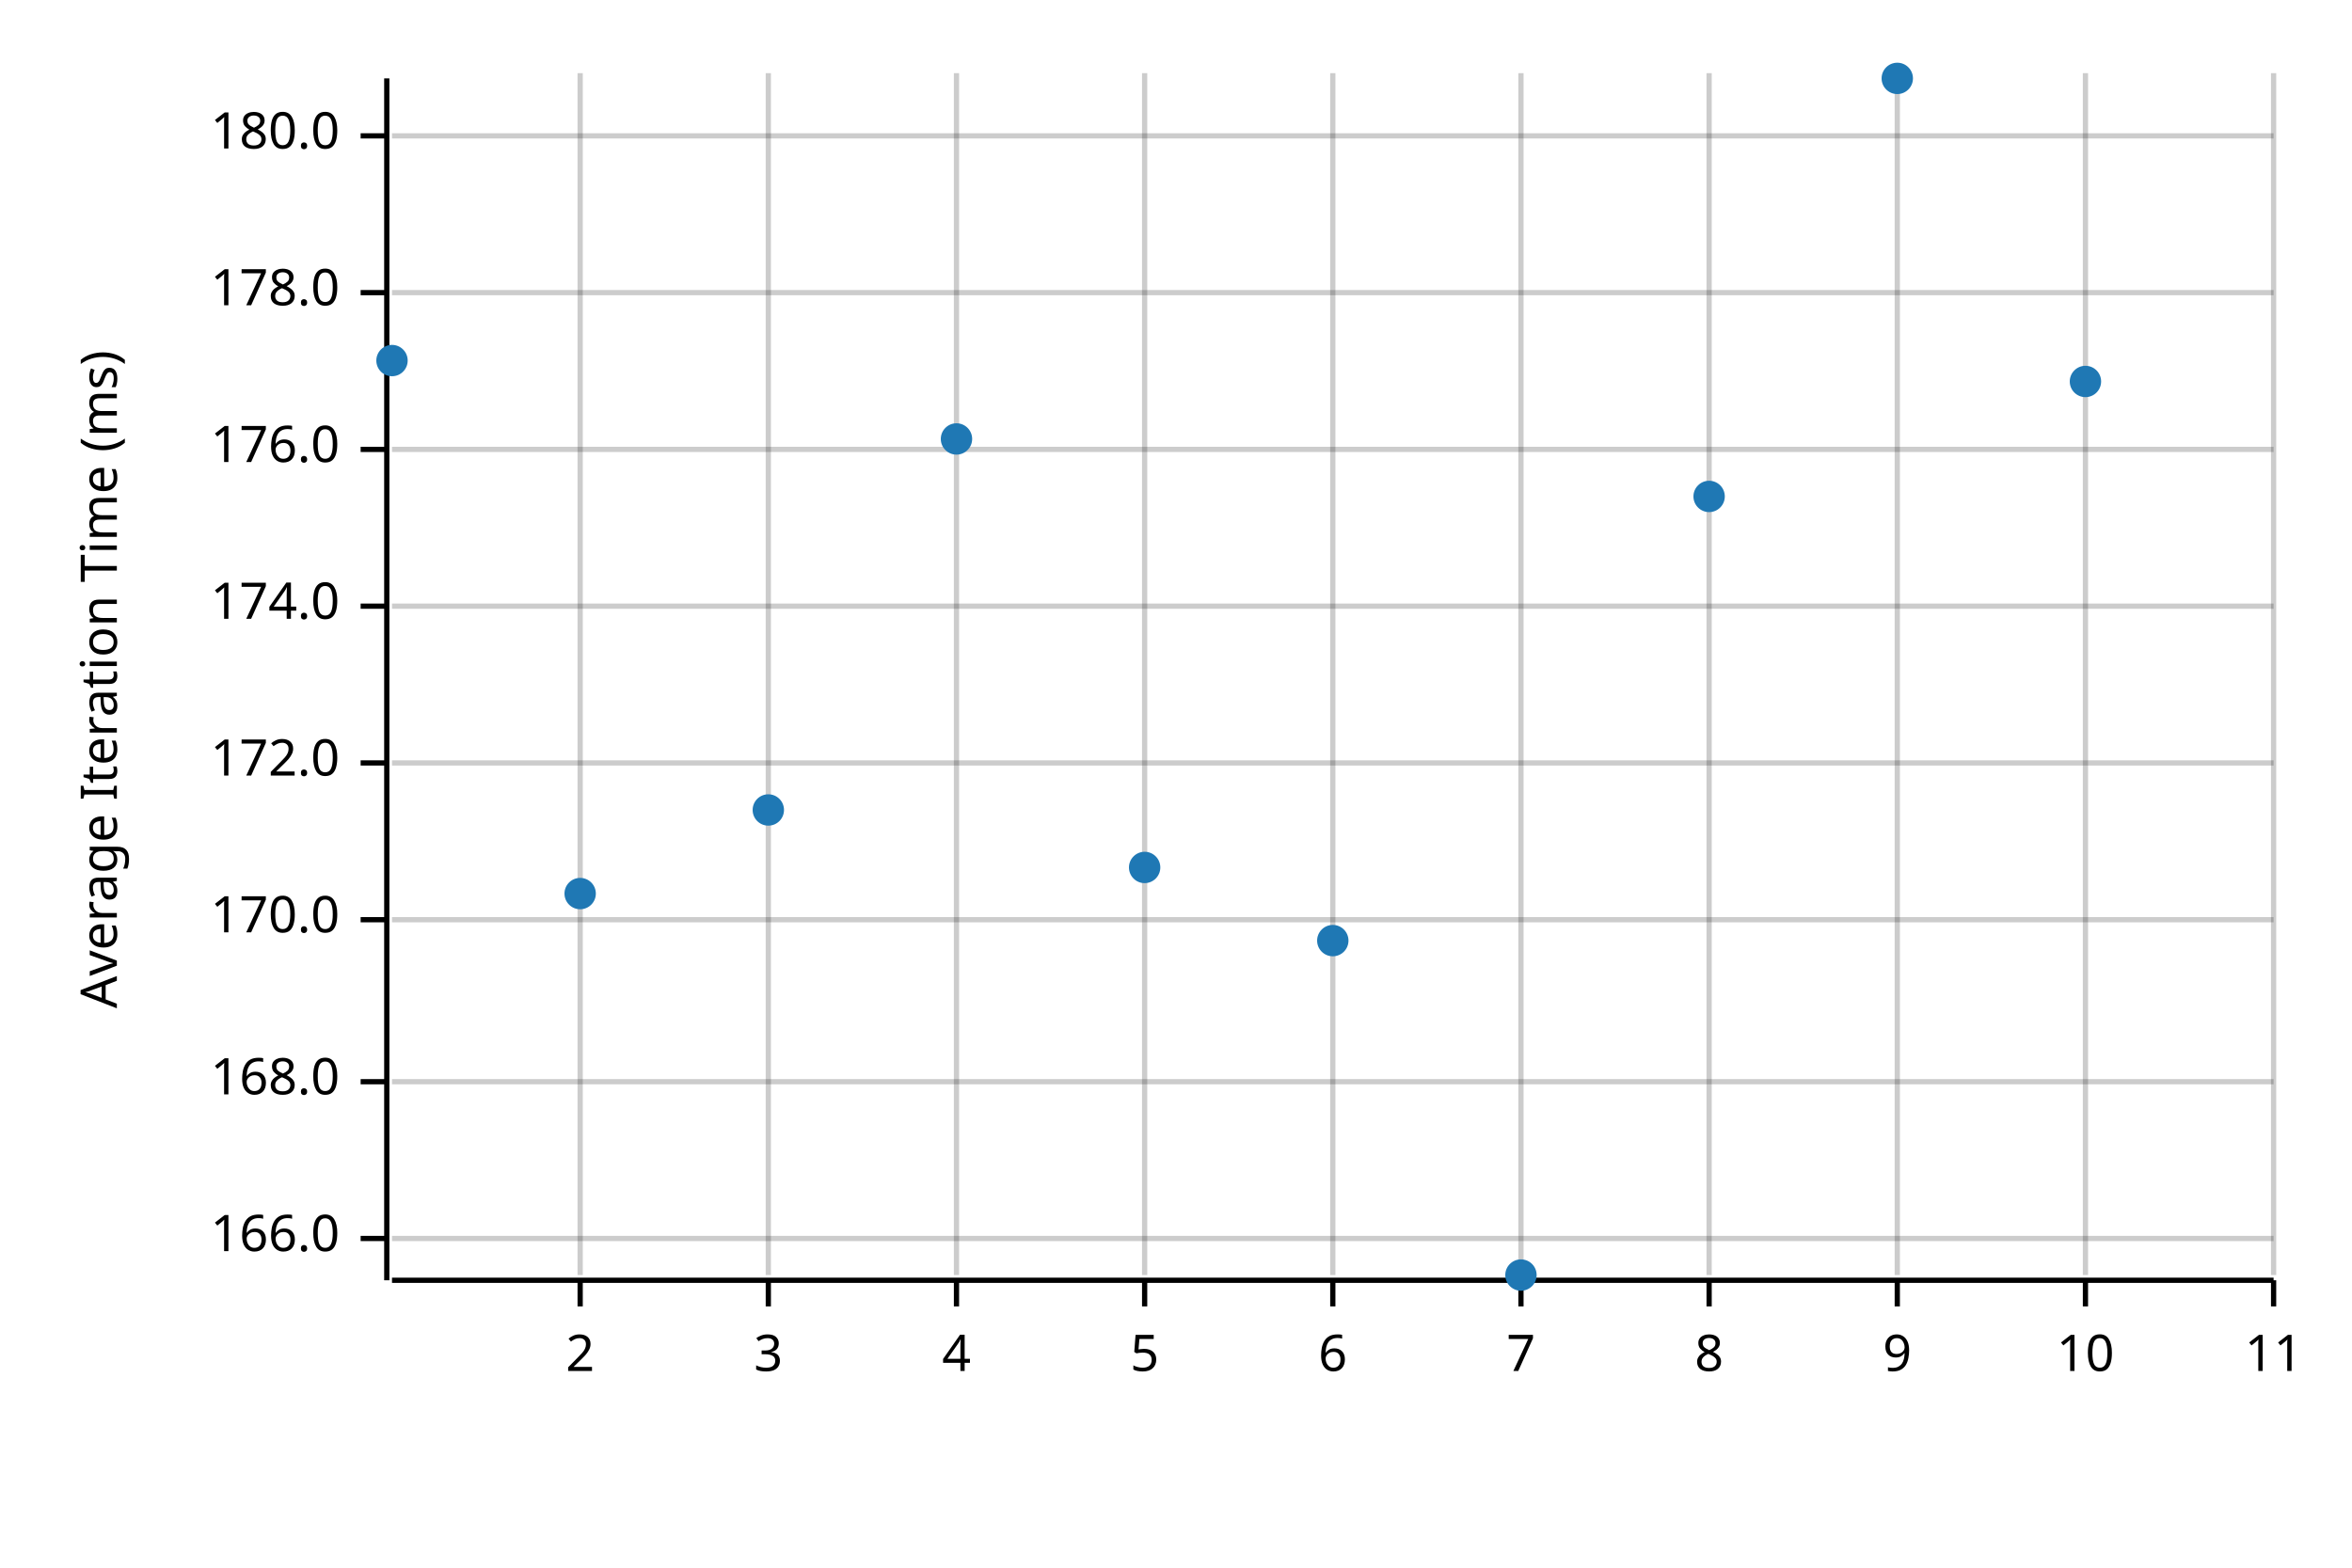
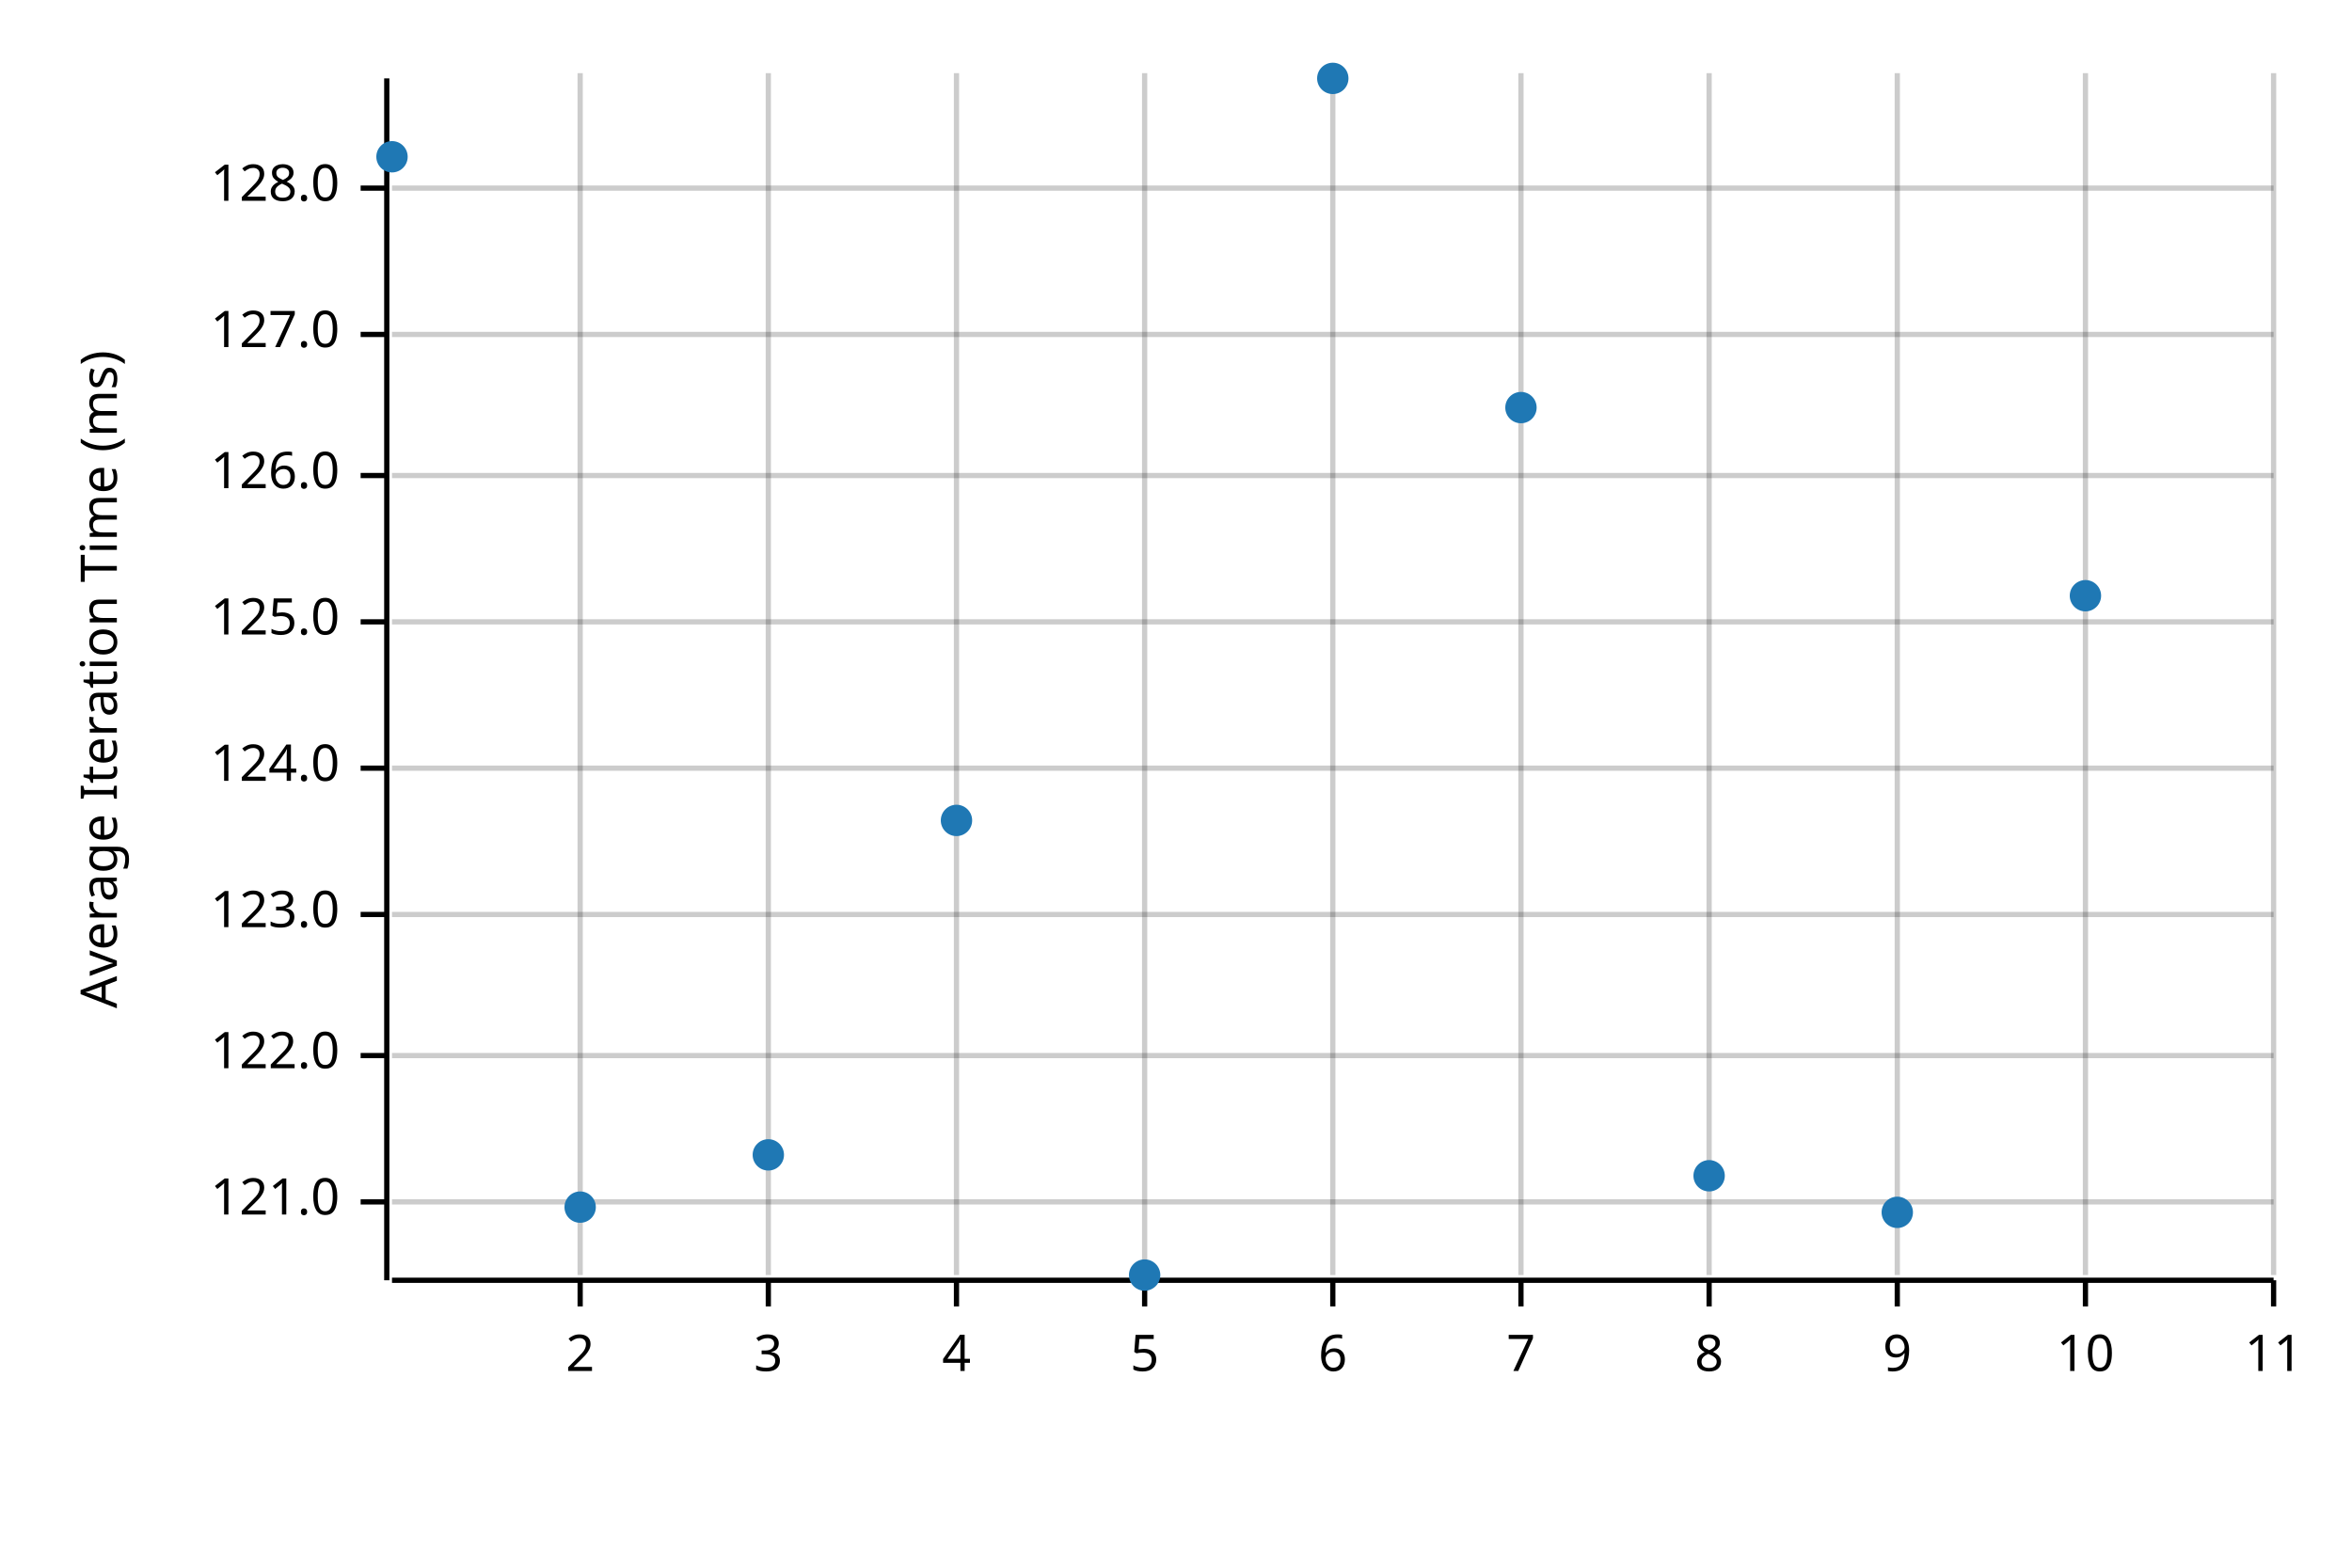
<svg xmlns="http://www.w3.org/2000/svg" width="450" height="300" viewBox="0 0 450 300">
  <text x="15" y="130" dy="0.76em" text-anchor="middle" font-family="sans-serif" font-size="9.677" opacity="1" fill="#000000" transform="rotate(270, 15, 130)">
Average Iteration Time (ms)
</text>
  <line opacity="0.2" stroke="#000000" stroke-width="1" x1="111" y1="244" x2="111" y2="14" />
  <line opacity="0.2" stroke="#000000" stroke-width="1" x1="147" y1="244" x2="147" y2="14" />
  <line opacity="0.2" stroke="#000000" stroke-width="1" x1="183" y1="244" x2="183" y2="14" />
  <line opacity="0.2" stroke="#000000" stroke-width="1" x1="219" y1="244" x2="219" y2="14" />
  <line opacity="0.2" stroke="#000000" stroke-width="1" x1="255" y1="244" x2="255" y2="14" />
  <line opacity="0.2" stroke="#000000" stroke-width="1" x1="291" y1="244" x2="291" y2="14" />
  <line opacity="0.2" stroke="#000000" stroke-width="1" x1="327" y1="244" x2="327" y2="14" />
  <line opacity="0.2" stroke="#000000" stroke-width="1" x1="363" y1="244" x2="363" y2="14" />
  <line opacity="0.2" stroke="#000000" stroke-width="1" x1="399" y1="244" x2="399" y2="14" />
  <line opacity="0.2" stroke="#000000" stroke-width="1" x1="435" y1="244" x2="435" y2="14" />
-   <line opacity="0.2" stroke="#000000" stroke-width="1" x1="75" y1="237" x2="435" y2="237" />
-   <line opacity="0.2" stroke="#000000" stroke-width="1" x1="75" y1="207" x2="435" y2="207" />
-   <line opacity="0.2" stroke="#000000" stroke-width="1" x1="75" y1="176" x2="435" y2="176" />
-   <line opacity="0.2" stroke="#000000" stroke-width="1" x1="75" y1="146" x2="435" y2="146" />
-   <line opacity="0.2" stroke="#000000" stroke-width="1" x1="75" y1="116" x2="435" y2="116" />
-   <line opacity="0.2" stroke="#000000" stroke-width="1" x1="75" y1="86" x2="435" y2="86" />
-   <line opacity="0.2" stroke="#000000" stroke-width="1" x1="75" y1="56" x2="435" y2="56" />
-   <line opacity="0.2" stroke="#000000" stroke-width="1" x1="75" y1="26" x2="435" y2="26" />
+   <line opacity="0.2" stroke="#000000" stroke-width="1" x1="75" y1="230" x2="435" y2="230" />
+   <line opacity="0.2" stroke="#000000" stroke-width="1" x1="75" y1="202" x2="435" y2="202" />
+   <line opacity="0.2" stroke="#000000" stroke-width="1" x1="75" y1="175" x2="435" y2="175" />
+   <line opacity="0.2" stroke="#000000" stroke-width="1" x1="75" y1="147" x2="435" y2="147" />
+   <line opacity="0.2" stroke="#000000" stroke-width="1" x1="75" y1="119" x2="435" y2="119" />
+   <line opacity="0.2" stroke="#000000" stroke-width="1" x1="75" y1="91" x2="435" y2="91" />
+   <line opacity="0.2" stroke="#000000" stroke-width="1" x1="75" y1="64" x2="435" y2="64" />
+   <line opacity="0.2" stroke="#000000" stroke-width="1" x1="75" y1="36" x2="435" y2="36" />
  <polyline fill="none" opacity="1" stroke="#000000" stroke-width="1" points="74,15 74,245 " />
-   <text x="65" y="237" dy="0.5ex" text-anchor="end" font-family="sans-serif" font-size="9.677" opacity="1" fill="#000000">
- 166.0
+   <text x="65" y="230" dy="0.5ex" text-anchor="end" font-family="sans-serif" font-size="9.677" opacity="1" fill="#000000">
+ 121.0
</text>
-   <polyline fill="none" opacity="1" stroke="#000000" stroke-width="1" points="69,237 74,237 " />
-   <text x="65" y="207" dy="0.5ex" text-anchor="end" font-family="sans-serif" font-size="9.677" opacity="1" fill="#000000">
- 168.0
+   <polyline fill="none" opacity="1" stroke="#000000" stroke-width="1" points="69,230 74,230 " />
+   <text x="65" y="202" dy="0.5ex" text-anchor="end" font-family="sans-serif" font-size="9.677" opacity="1" fill="#000000">
+ 122.0
</text>
-   <polyline fill="none" opacity="1" stroke="#000000" stroke-width="1" points="69,207 74,207 " />
-   <text x="65" y="176" dy="0.5ex" text-anchor="end" font-family="sans-serif" font-size="9.677" opacity="1" fill="#000000">
- 170.0
+   <polyline fill="none" opacity="1" stroke="#000000" stroke-width="1" points="69,202 74,202 " />
+   <text x="65" y="175" dy="0.5ex" text-anchor="end" font-family="sans-serif" font-size="9.677" opacity="1" fill="#000000">
+ 123.0
</text>
-   <polyline fill="none" opacity="1" stroke="#000000" stroke-width="1" points="69,176 74,176 " />
-   <text x="65" y="146" dy="0.5ex" text-anchor="end" font-family="sans-serif" font-size="9.677" opacity="1" fill="#000000">
- 172.0
+   <polyline fill="none" opacity="1" stroke="#000000" stroke-width="1" points="69,175 74,175 " />
+   <text x="65" y="147" dy="0.5ex" text-anchor="end" font-family="sans-serif" font-size="9.677" opacity="1" fill="#000000">
+ 124.0
</text>
-   <polyline fill="none" opacity="1" stroke="#000000" stroke-width="1" points="69,146 74,146 " />
-   <text x="65" y="116" dy="0.5ex" text-anchor="end" font-family="sans-serif" font-size="9.677" opacity="1" fill="#000000">
- 174.0
+   <polyline fill="none" opacity="1" stroke="#000000" stroke-width="1" points="69,147 74,147 " />
+   <text x="65" y="119" dy="0.5ex" text-anchor="end" font-family="sans-serif" font-size="9.677" opacity="1" fill="#000000">
+ 125.0
</text>
-   <polyline fill="none" opacity="1" stroke="#000000" stroke-width="1" points="69,116 74,116 " />
-   <text x="65" y="86" dy="0.5ex" text-anchor="end" font-family="sans-serif" font-size="9.677" opacity="1" fill="#000000">
- 176.0
+   <polyline fill="none" opacity="1" stroke="#000000" stroke-width="1" points="69,119 74,119 " />
+   <text x="65" y="91" dy="0.5ex" text-anchor="end" font-family="sans-serif" font-size="9.677" opacity="1" fill="#000000">
+ 126.0
</text>
-   <polyline fill="none" opacity="1" stroke="#000000" stroke-width="1" points="69,86 74,86 " />
-   <text x="65" y="56" dy="0.5ex" text-anchor="end" font-family="sans-serif" font-size="9.677" opacity="1" fill="#000000">
- 178.0
+   <polyline fill="none" opacity="1" stroke="#000000" stroke-width="1" points="69,91 74,91 " />
+   <text x="65" y="64" dy="0.5ex" text-anchor="end" font-family="sans-serif" font-size="9.677" opacity="1" fill="#000000">
+ 127.0
</text>
-   <polyline fill="none" opacity="1" stroke="#000000" stroke-width="1" points="69,56 74,56 " />
-   <text x="65" y="26" dy="0.5ex" text-anchor="end" font-family="sans-serif" font-size="9.677" opacity="1" fill="#000000">
- 180.0
+   <polyline fill="none" opacity="1" stroke="#000000" stroke-width="1" points="69,64 74,64 " />
+   <text x="65" y="36" dy="0.5ex" text-anchor="end" font-family="sans-serif" font-size="9.677" opacity="1" fill="#000000">
+ 128.0
</text>
-   <polyline fill="none" opacity="1" stroke="#000000" stroke-width="1" points="69,26 74,26 " />
+   <polyline fill="none" opacity="1" stroke="#000000" stroke-width="1" points="69,36 74,36 " />
  <polyline fill="none" opacity="1" stroke="#000000" stroke-width="1" points="75,245 435,245 " />
  <text x="111" y="255" dy="0.76em" text-anchor="middle" font-family="sans-serif" font-size="9.677" opacity="1" fill="#000000">
2
</text>
  <polyline fill="none" opacity="1" stroke="#000000" stroke-width="1" points="111,245 111,250 " />
  <text x="147" y="255" dy="0.76em" text-anchor="middle" font-family="sans-serif" font-size="9.677" opacity="1" fill="#000000">
3
</text>
  <polyline fill="none" opacity="1" stroke="#000000" stroke-width="1" points="147,245 147,250 " />
  <text x="183" y="255" dy="0.76em" text-anchor="middle" font-family="sans-serif" font-size="9.677" opacity="1" fill="#000000">
4
</text>
  <polyline fill="none" opacity="1" stroke="#000000" stroke-width="1" points="183,245 183,250 " />
  <text x="219" y="255" dy="0.76em" text-anchor="middle" font-family="sans-serif" font-size="9.677" opacity="1" fill="#000000">
5
</text>
  <polyline fill="none" opacity="1" stroke="#000000" stroke-width="1" points="219,245 219,250 " />
  <text x="255" y="255" dy="0.76em" text-anchor="middle" font-family="sans-serif" font-size="9.677" opacity="1" fill="#000000">
6
</text>
  <polyline fill="none" opacity="1" stroke="#000000" stroke-width="1" points="255,245 255,250 " />
  <text x="291" y="255" dy="0.76em" text-anchor="middle" font-family="sans-serif" font-size="9.677" opacity="1" fill="#000000">
7
</text>
  <polyline fill="none" opacity="1" stroke="#000000" stroke-width="1" points="291,245 291,250 " />
  <text x="327" y="255" dy="0.76em" text-anchor="middle" font-family="sans-serif" font-size="9.677" opacity="1" fill="#000000">
8
</text>
  <polyline fill="none" opacity="1" stroke="#000000" stroke-width="1" points="327,245 327,250 " />
  <text x="363" y="255" dy="0.76em" text-anchor="middle" font-family="sans-serif" font-size="9.677" opacity="1" fill="#000000">
9
</text>
  <polyline fill="none" opacity="1" stroke="#000000" stroke-width="1" points="363,245 363,250 " />
  <text x="399" y="255" dy="0.76em" text-anchor="middle" font-family="sans-serif" font-size="9.677" opacity="1" fill="#000000">
10
</text>
  <polyline fill="none" opacity="1" stroke="#000000" stroke-width="1" points="399,245 399,250 " />
  <text x="435" y="255" dy="0.76em" text-anchor="middle" font-family="sans-serif" font-size="9.677" opacity="1" fill="#000000">
11
</text>
  <polyline fill="none" opacity="1" stroke="#000000" stroke-width="1" points="435,245 435,250 " />
-   <circle cx="75" cy="69" r="3" opacity="1" fill="#1F78B4" stroke="none" />
-   <circle cx="111" cy="171" r="3" opacity="1" fill="#1F78B4" stroke="none" />
-   <circle cx="147" cy="155" r="3" opacity="1" fill="#1F78B4" stroke="none" />
-   <circle cx="183" cy="84" r="3" opacity="1" fill="#1F78B4" stroke="none" />
-   <circle cx="219" cy="166" r="3" opacity="1" fill="#1F78B4" stroke="none" />
-   <circle cx="255" cy="180" r="3" opacity="1" fill="#1F78B4" stroke="none" />
-   <circle cx="291" cy="244" r="3" opacity="1" fill="#1F78B4" stroke="none" />
-   <circle cx="327" cy="95" r="3" opacity="1" fill="#1F78B4" stroke="none" />
-   <circle cx="363" cy="15" r="3" opacity="1" fill="#1F78B4" stroke="none" />
-   <circle cx="399" cy="73" r="3" opacity="1" fill="#1F78B4" stroke="none" />
+   <circle cx="75" cy="30" r="3" opacity="1" fill="#1F78B4" stroke="none" />
+   <circle cx="111" cy="231" r="3" opacity="1" fill="#1F78B4" stroke="none" />
+   <circle cx="147" cy="221" r="3" opacity="1" fill="#1F78B4" stroke="none" />
+   <circle cx="183" cy="157" r="3" opacity="1" fill="#1F78B4" stroke="none" />
+   <circle cx="219" cy="244" r="3" opacity="1" fill="#1F78B4" stroke="none" />
+   <circle cx="255" cy="15" r="3" opacity="1" fill="#1F78B4" stroke="none" />
+   <circle cx="291" cy="78" r="3" opacity="1" fill="#1F78B4" stroke="none" />
+   <circle cx="327" cy="225" r="3" opacity="1" fill="#1F78B4" stroke="none" />
+   <circle cx="363" cy="232" r="3" opacity="1" fill="#1F78B4" stroke="none" />
+   <circle cx="399" cy="114" r="3" opacity="1" fill="#1F78B4" stroke="none" />
</svg>
